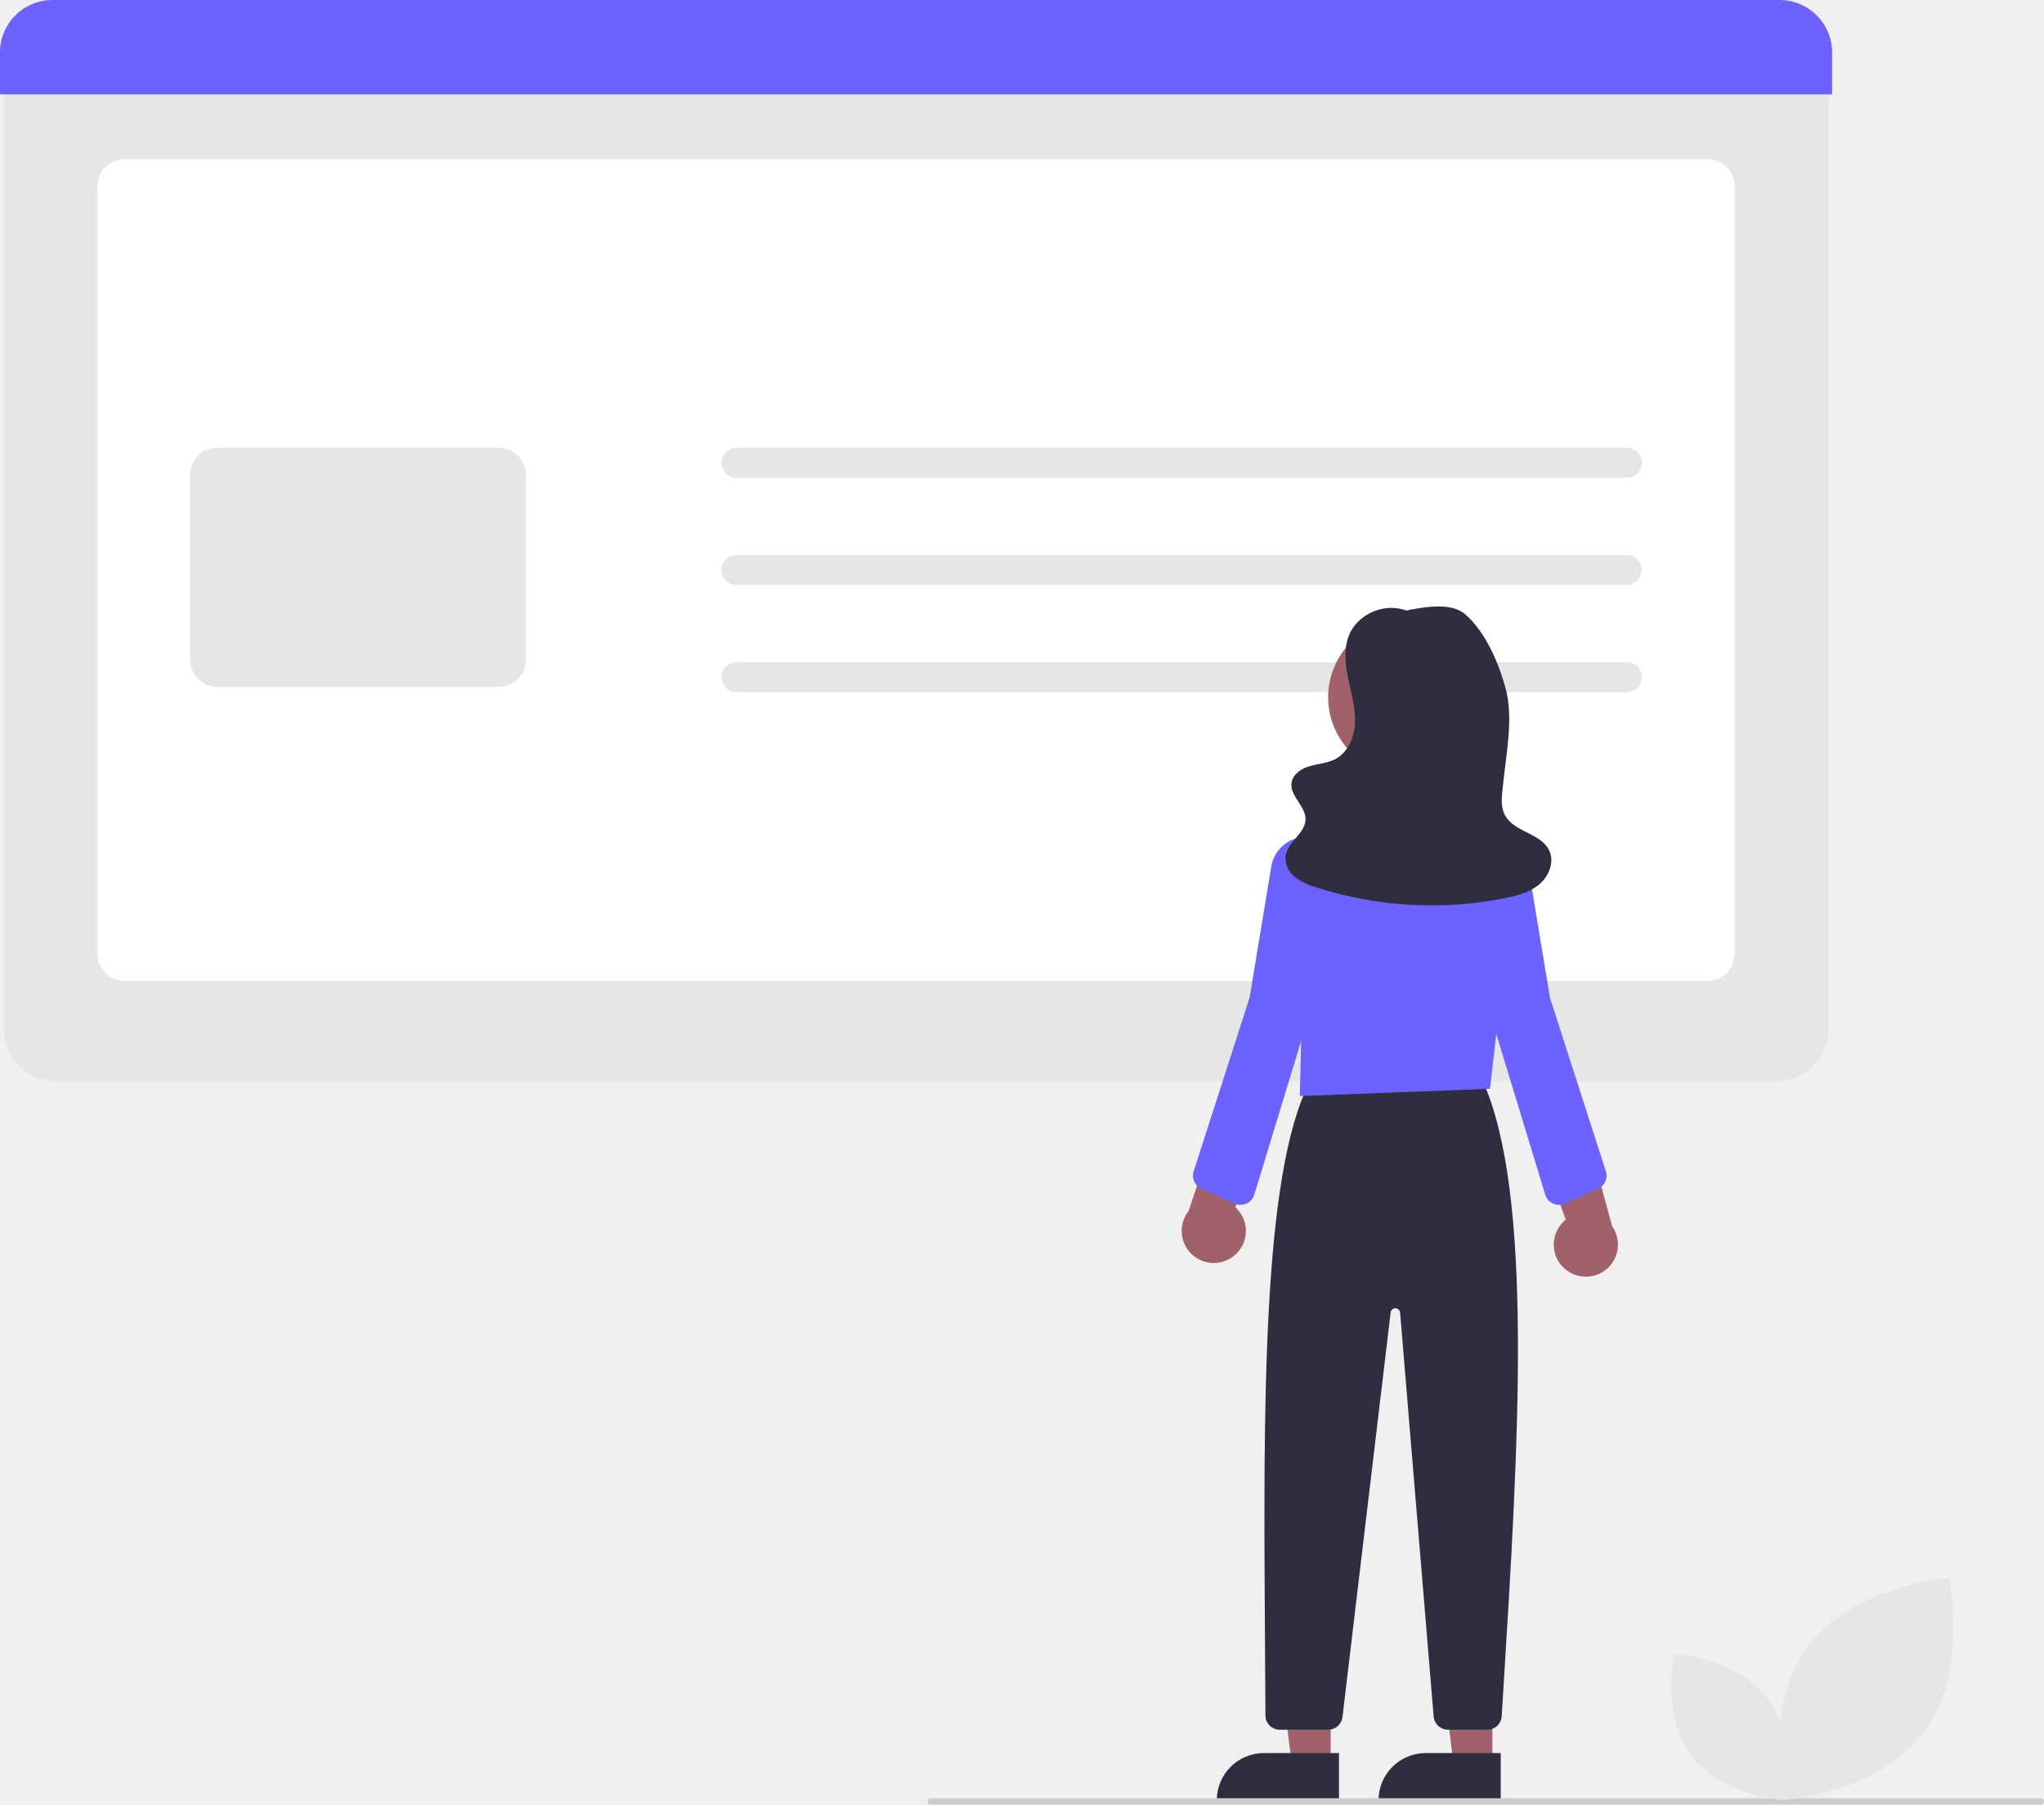
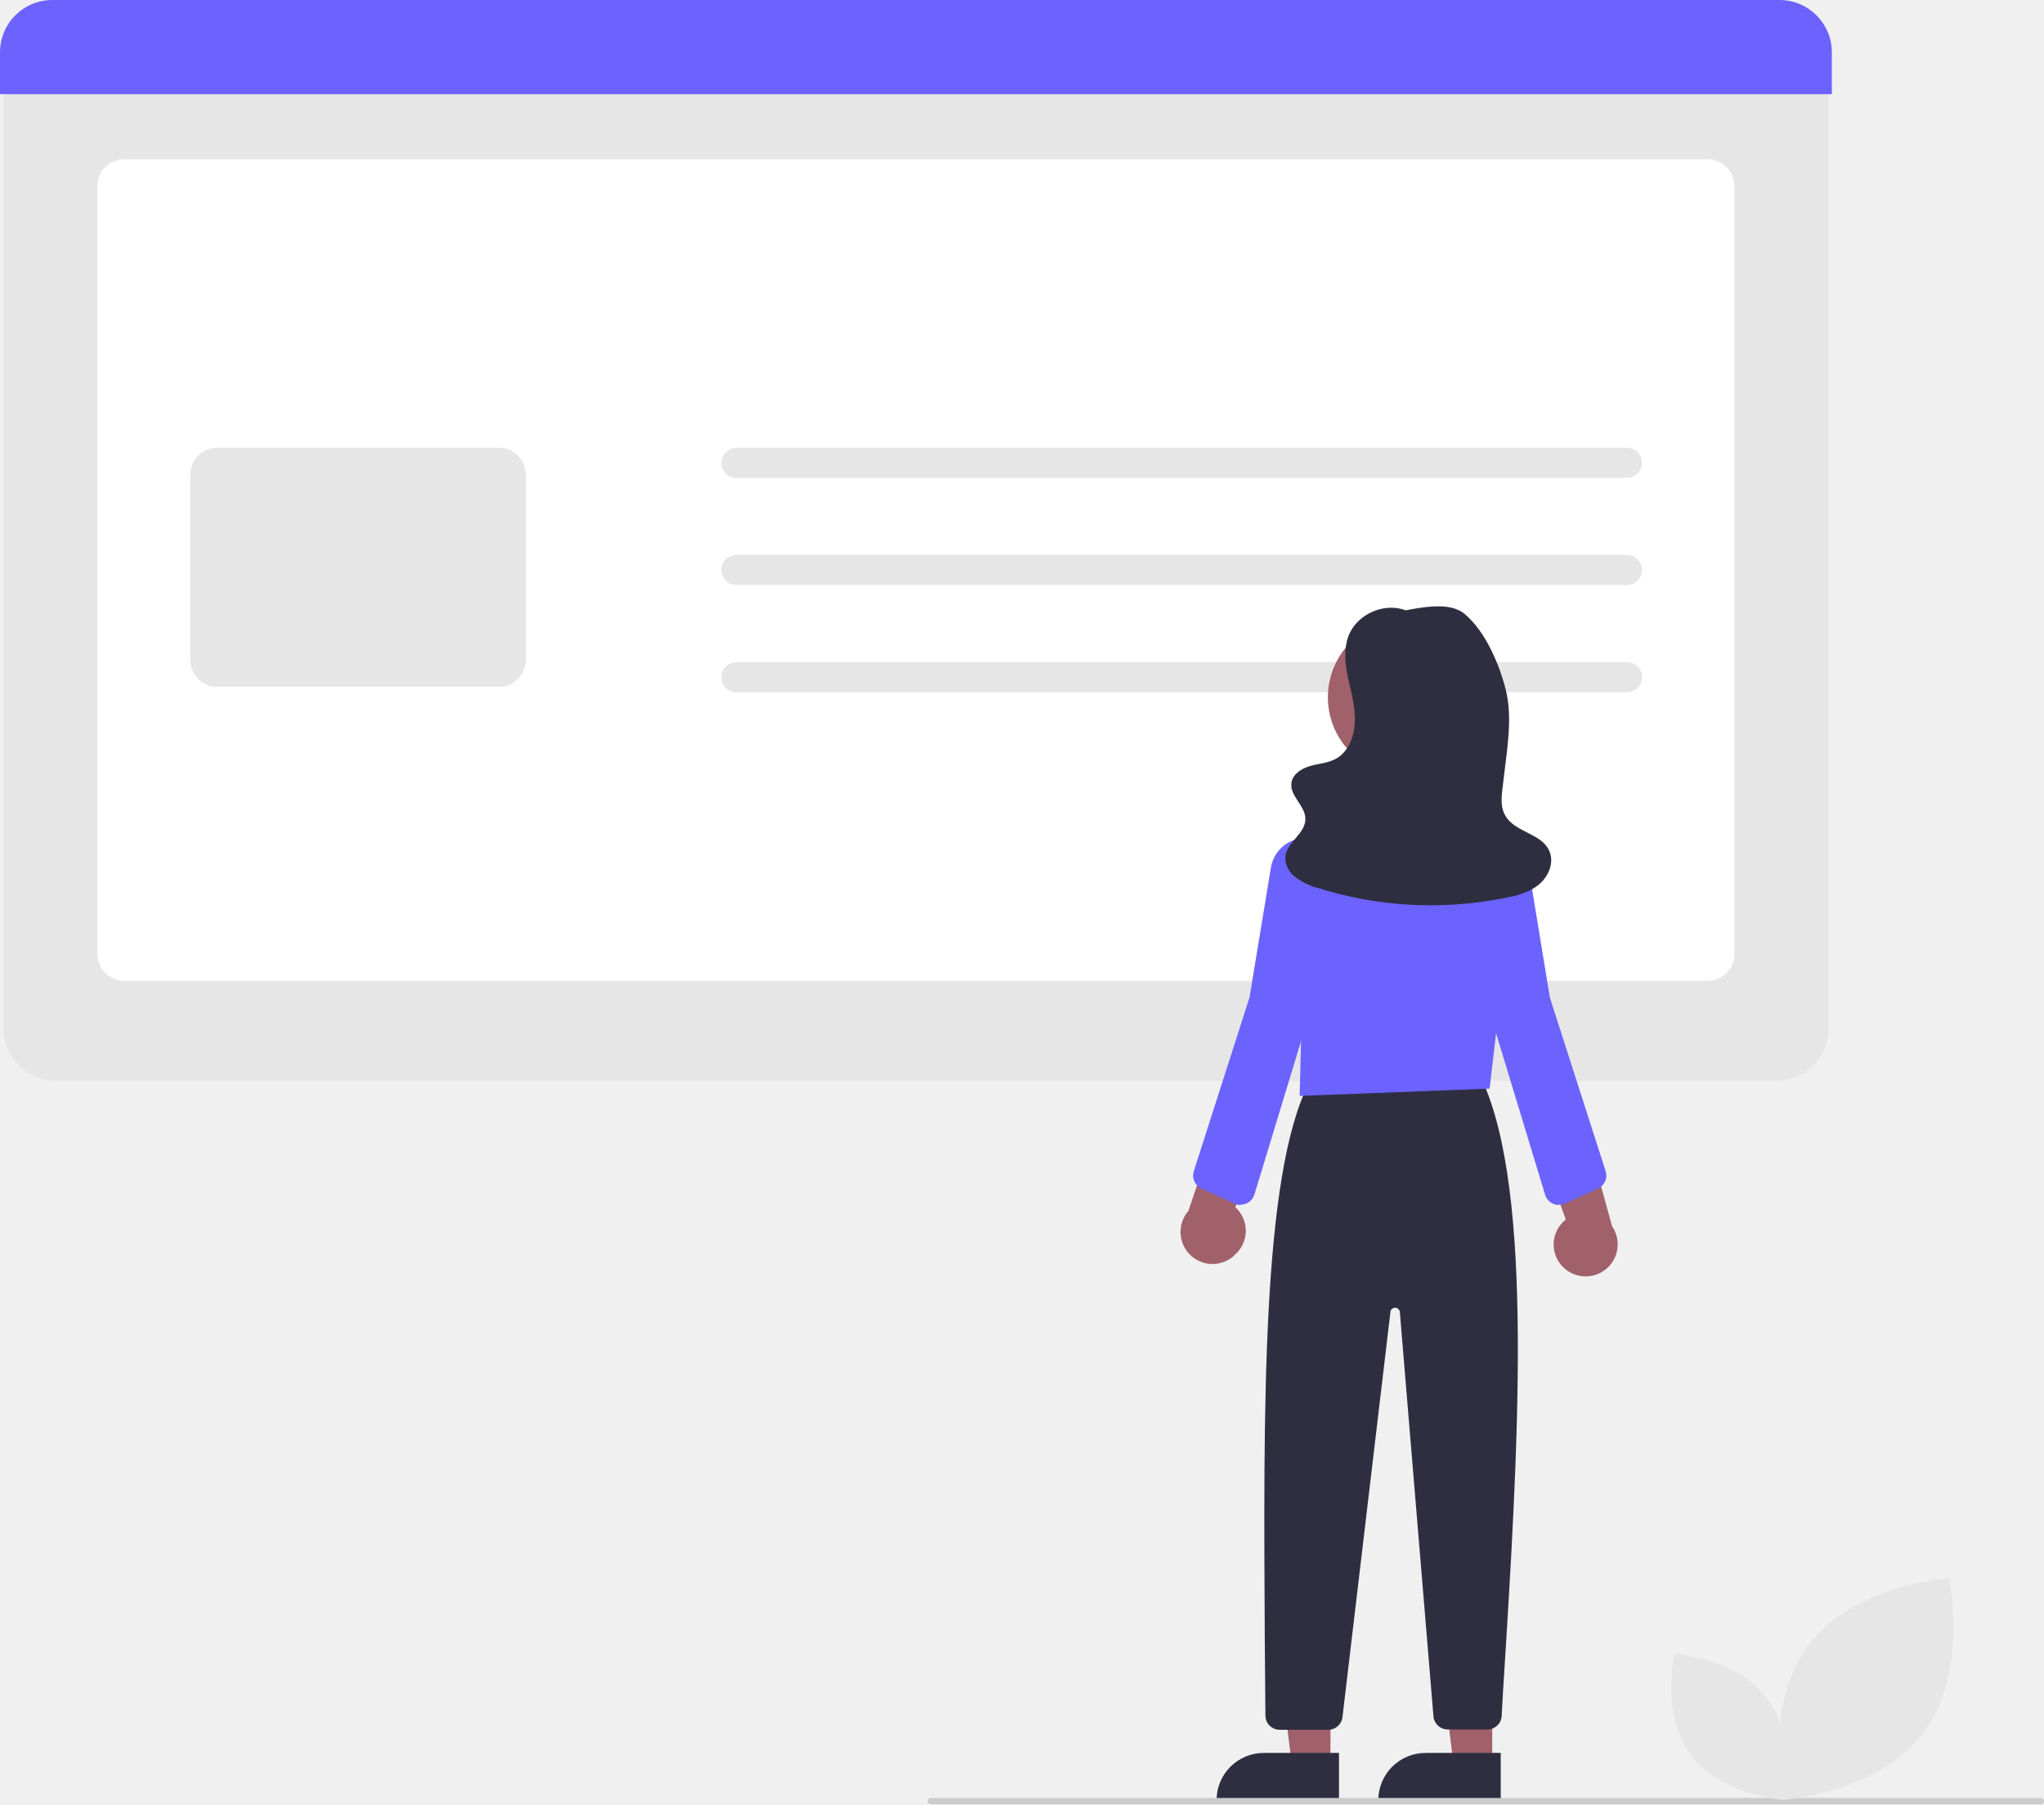
- <svg xmlns="http://www.w3.org/2000/svg" data-name="Layer 1" width="644.463" height="569.058" viewBox="0 0 644.463 569.058">
-   <path d="M837.763,506.372H295.423a16.519,16.519,0,0,1-16.5-16.5V184.073H854.263v305.8A16.519,16.519,0,0,1,837.763,506.372Z" transform="translate(-277.7686 -165.4709)" fill="#e6e6e6" />
-   <path d="M816.18,474.789H317.006a8.51,8.51,0,0,1-8.5-8.5V224.155a8.51,8.51,0,0,1,8.5-8.5H816.18a8.51,8.51,0,0,1,8.5,8.5V466.289A8.51,8.51,0,0,1,816.18,474.789Z" transform="translate(-277.7686 -165.4709)" fill="#fff" />
-   <path d="M855.418,195.219H277.769V181.971a16.519,16.519,0,0,1,16.5-16.5H838.918a16.519,16.519,0,0,1,16.5,16.5Z" transform="translate(-277.7686 -165.4709)" fill="#6c63ff" />
-   <path d="M435.08,382.08H346.234a8.51,8.51,0,0,1-8.5-8.5V315.173a8.51,8.51,0,0,1,8.5-8.5h88.845a8.509,8.509,0,0,1,8.5,8.5v58.407A8.509,8.509,0,0,1,435.08,382.08Z" transform="translate(-277.7686 -165.4709)" fill="#e6e6e6" />
-   <path d="M790.724,316.129H510.009a4.728,4.728,0,1,1,0-9.456H790.724a4.728,4.728,0,0,1,0,9.456Z" transform="translate(-277.7686 -165.4709)" fill="#e6e6e6" />
-   <path d="M790.724,349.949H510.009a4.728,4.728,0,1,1,0-9.455H790.724a4.728,4.728,0,0,1,0,9.455Z" transform="translate(-277.7686 -165.4709)" fill="#e6e6e6" />
-   <path d="M790.724,383.771H510.009a4.728,4.728,0,1,1,0-9.456H790.724a4.728,4.728,0,0,1,0,9.456Z" transform="translate(-277.7686 -165.4709)" fill="#e6e6e6" />
-   <polygon points="419.548 556.311 407.288 556.311 401.456 509.023 419.55 509.023 419.548 556.311" fill="#a0616a" />
-   <path d="M398.531,552.808h23.644a0,0,0,0,1,0,0v14.887a0,0,0,0,1,0,0H383.644a0,0,0,0,1,0,0v0A14.887,14.887,0,0,1,398.531,552.808Z" fill="#2f2e41" />
-   <polygon points="470.548 556.311 458.288 556.311 452.456 509.023 470.55 509.023 470.548 556.311" fill="#a0616a" />
-   <path d="M449.531,552.808h23.644a0,0,0,0,1,0,0v14.887a0,0,0,0,1,0,0H434.644a0,0,0,0,1,0,0v0A14.887,14.887,0,0,1,449.531,552.808Z" fill="#2f2e41" />
-   <path d="M746.755,710.914H734.276a4.526,4.526,0,0,1-4.484-4.128L719.215,579.387a1.5,1.5,0,0,0-2.984-.053l-15.189,127.611a4.502,4.502,0,0,1-4.469,3.968h-15.324a4.505,4.505,0,0,1-4.498-4.476c-.034-8.016-.088-16.09-.143-24.165-.486-71.922-.989-146.292,14.029-175.428l.137-.266,54.192-.927.136.298c16.396,35.83,11.42,115.875,6.607,193.283l-.463,7.459A4.507,4.507,0,0,1,746.755,710.914Z" transform="translate(-277.7686 -165.4709)" fill="#2f2e41" />
-   <circle cx="443.314" cy="219.864" r="24.561" fill="#a0616a" />
-   <path d="M687.597,511.094l.677-28.16-4.872-21.972a35.416,35.416,0,0,1,7.875-31.118,34.877,34.877,0,0,1,29.219-12.115h0q.531.041,1.064.089a35.023,35.023,0,0,1,24.131,12.907,35.431,35.431,0,0,1,7.764,26.574l-5.894,51.517Z" transform="translate(-277.7686 -165.4709)" fill="#6c63ff" />
-   <path d="M666.733,561.564a10.056,10.056,0,0,0,.527-15.41l13.828-32.951-18.251,3.428-10.334,30.765a10.11,10.11,0,0,0,14.229,14.168Z" transform="translate(-277.7686 -165.4709)" fill="#a0616a" />
-   <path d="M771.077,565.514a10.056,10.056,0,0,1,.35-15.415L759.496,516.414l18.026,4.46,8.566,31.303a10.11,10.11,0,0,1-15.012,13.336Z" transform="translate(-277.7686 -165.4709)" fill="#a0616a" />
-   <path d="M668.929,545.418a4.502,4.502,0,0,1-1.839-.393l-10.521-4.713a4.494,4.494,0,0,1-2.444-5.485l17.648-54.819,6.82-41.3a11.091,11.091,0,1,1,21.741,4.335l-10.365,44.292L673.234,542.23a4.497,4.497,0,0,1-4.305,3.188Z" transform="translate(-277.7686 -165.4709)" fill="#6c63ff" />
-   <path d="M769.291,545.418A4.497,4.497,0,0,1,764.986,542.23L748.26,487.366l-10.374-44.323a11.091,11.091,0,1,1,21.741-4.335l6.838,41.372,17.63,54.747a4.494,4.494,0,0,1-2.444,5.485L771.13,545.025A4.502,4.502,0,0,1,769.291,545.418Z" transform="translate(-277.7686 -165.4709)" fill="#6c63ff" />
-   <path d="M721.587,358.185c-6.826-2.957-15.743.722-18.498,7.632-1.714,4.3-1.191,9.151-.246,13.683s2.293,9.055,2.148,13.682-2.138,9.539-6.243,11.679c-2.453,1.279-5.322,1.421-7.981,2.184s-5.403,2.547-5.786,5.286c-.579,4.145,4.448,7.301,4.414,11.486-.036,4.434-5.577,7.067-6.295,11.442a7.595,7.595,0,0,0,2.929,6.75,19.907,19.907,0,0,0,6.884,3.333,118.81,118.81,0,0,0,59.255,3.376c3.918-.782,7.951-1.838,10.995-4.426s4.786-7.117,3.036-10.708c-2.624-5.385-10.953-5.692-13.856-10.931-1.741-3.143-.94-7.001-.573-10.575.947-9.231,3.131-20.014.838-29.005-2.072-8.123-6.57-18.62-13-24-4.614-3.86-13.422-2.101-19.318-.911Z" transform="translate(-277.7686 -165.4709)" fill="#2f2e41" />
-   <path d="M921.231,734.529h-350a1,1,0,0,1,0-2h350a1,1,0,0,1,0,2Z" transform="translate(-277.7686 -165.4709)" fill="#ccc" />
-   <path d="M884.378,711.758c-14.42,19.311-44.352,21.344-44.352,21.344s-6.554-29.277,7.866-48.588,44.352-21.344,44.352-21.344S898.797,692.446,884.378,711.758Z" transform="translate(-277.7686 -165.4709)" fill="#e6e6e6" />
-   <path d="M810.921,719.017c9.515,12.743,29.267,14.084,29.267,14.084s4.324-19.319-5.191-32.062-29.267-14.084-29.267-14.084S801.406,706.274,810.921,719.017Z" transform="translate(-277.7686 -165.4709)" fill="#e6e6e6" />
+ <svg xmlns="http://www.w3.org/2000/svg" data-name="Layer 1" width="644.5" height="569.1">
+   <path d="M560 340.9H17.7a16.5 16.5 0 0 1-16.5-16.5V18.6h575.3v305.8a16.5 16.5 0 0 1-16.5 16.5Z" fill="#e6e6e6" />
+   <path d="M538.4 309.3H39.2a8.5 8.5 0 0 1-8.5-8.5V58.7a8.5 8.5 0 0 1 8.5-8.5h499.2a8.5 8.5 0 0 1 8.5 8.5v242.1a8.5 8.5 0 0 1-8.5 8.5Z" fill="#fff" />
+   <path d="M577.6 29.7H0V16.5A16.5 16.5 0 0 1 16.5 0h544.6a16.5 16.5 0 0 1 16.5 16.5Z" fill="#6c63ff" />
+   <path d="M157.3 216.6H68.5a8.5 8.5 0 0 1-8.5-8.5v-58.4a8.5 8.5 0 0 1 8.5-8.5h88.8a8.5 8.5 0 0 1 8.5 8.5v58.4a8.5 8.5 0 0 1-8.5 8.5ZM513 150.7H232.2a4.7 4.7 0 1 1 0-9.5H513a4.7 4.7 0 0 1 0 9.5Zm0 33.8H232.2a4.7 4.7 0 1 1 0-9.5H513a4.7 4.7 0 0 1 0 9.5Zm0 33.8H232.2a4.7 4.7 0 1 1 0-9.5H513a4.7 4.7 0 0 1 0 9.5Z" fill="#e6e6e6" />
+   <path fill="#a0616a" d="M419.5 556.3h-12.2l-5.8-47.3h18.1l-.1 47.3z" />
+   <path d="M398.5 552.8h23.7v14.9h-38.6a14.9 14.9 0 0 1 15-14.9Z" fill="#2f2e41" />
+   <path fill="#a0616a" d="M470.5 556.3h-12.2l-5.8-47.3h18.1l-.1 47.3z" />
+   <path d="M449.5 552.8h23.7v14.9h-38.6a14.9 14.9 0 0 1 15-14.9Zm19.5-7.4h-12.5a4.5 4.5 0 0 1-4.5-4l-10.6-127.5a1.5 1.5 0 0 0-3 0l-15.1 127.6a4.5 4.5 0 0 1-4.5 4h-15.3a4.5 4.5 0 0 1-4.5-4.5l-.2-24.2c-.4-72-1-146.3 14-175.4l.2-.3 54.2-1 .1.4c16.4 35.8 11.5 115.9 6.6 193.3l-.4 7.4a4.5 4.5 0 0 1-4.5 4.2Z" fill="#2f2e41" />
+   <circle cx="443.3" cy="219.9" r="24.6" fill="#a0616a" />
+   <path d="m409.8 345.6.7-28.1-4.9-22a35.4 35.4 0 0 1 8-31.1 34.9 34.9 0 0 1 29.1-12.1h1a35 35 0 0 1 24.2 13 35.4 35.4 0 0 1 7.8 26.5l-6 51.5Z" fill="#6c63ff" />
+   <path d="M389 396a10 10 0 0 0 .5-15.3l13.8-33-18.2 3.5-10.4 30.7a10.1 10.1 0 0 0 14.3 14.2Zm104.3 4a10 10 0 0 1 .4-15.4l-12-33.7 18 4.5 8.6 31.3a10.1 10.1 0 0 1-15 13.3Z" fill="#a0616a" />
+   <path d="M391.2 380a4.5 4.5 0 0 1-1.9-.4l-10.5-4.8a4.5 4.5 0 0 1-2.4-5.4l17.6-54.9 6.8-41.3a11 11 0 1 1 21.8 4.4l-10.4 44.3-16.7 54.9a4.5 4.5 0 0 1-4.3 3.1Zm100.3 0a4.5 4.5 0 0 1-4.3-3.2l-16.7-55-10.4-44.2a11 11 0 1 1 21.8-4.4l6.8 41.4 17.6 54.8a4.5 4.5 0 0 1-2.4 5.4l-10.5 4.8a4.5 4.5 0 0 1-1.9.3Z" fill="#6c63ff" />
+   <path d="M443.8 192.7c-6.8-3-15.7.7-18.5 7.6-1.7 4.3-1.2 9.2-.2 13.7s2.3 9 2.1 13.7-2.1 9.6-6.2 11.7c-2.5 1.3-5.3 1.4-8 2.2s-5.4 2.5-5.8 5.3c-.6 4.1 4.5 7.3 4.4 11.4 0 4.5-5.5 7.1-6.3 11.5a7.6 7.6 0 0 0 3 6.7 20 20 0 0 0 6.8 3.4 118.8 118.8 0 0 0 59.3 3.3c4-.7 8-1.8 11-4.4s4.8-7 3-10.7c-2.6-5.4-11-5.7-13.8-11-1.8-3-1-7-.6-10.5 1-9.2 3.1-20 .8-29-2-8.1-6.5-18.6-13-24-4.6-3.9-13.4-2.1-19.3-1Z" fill="#2f2e41" />
+   <path d="M643.5 569h-350a1 1 0 0 1 0-2h350a1 1 0 0 1 0 2Z" fill="#ccc" />
+   <path d="M606.6 546.3c-14.4 19.3-44.3 21.3-44.3 21.3s-6.6-29.2 7.8-48.6 44.4-21.3 44.4-21.3 6.5 29.3-7.9 48.6Z" fill="#e6e6e6" />
+   <path d="M533.2 553.5c9.5 12.8 29.2 14.1 29.2 14.1s4.3-19.3-5.2-32-29.2-14.1-29.2-14.1-4.4 19.3 5.2 32Z" fill="#e6e6e6" />
</svg>
